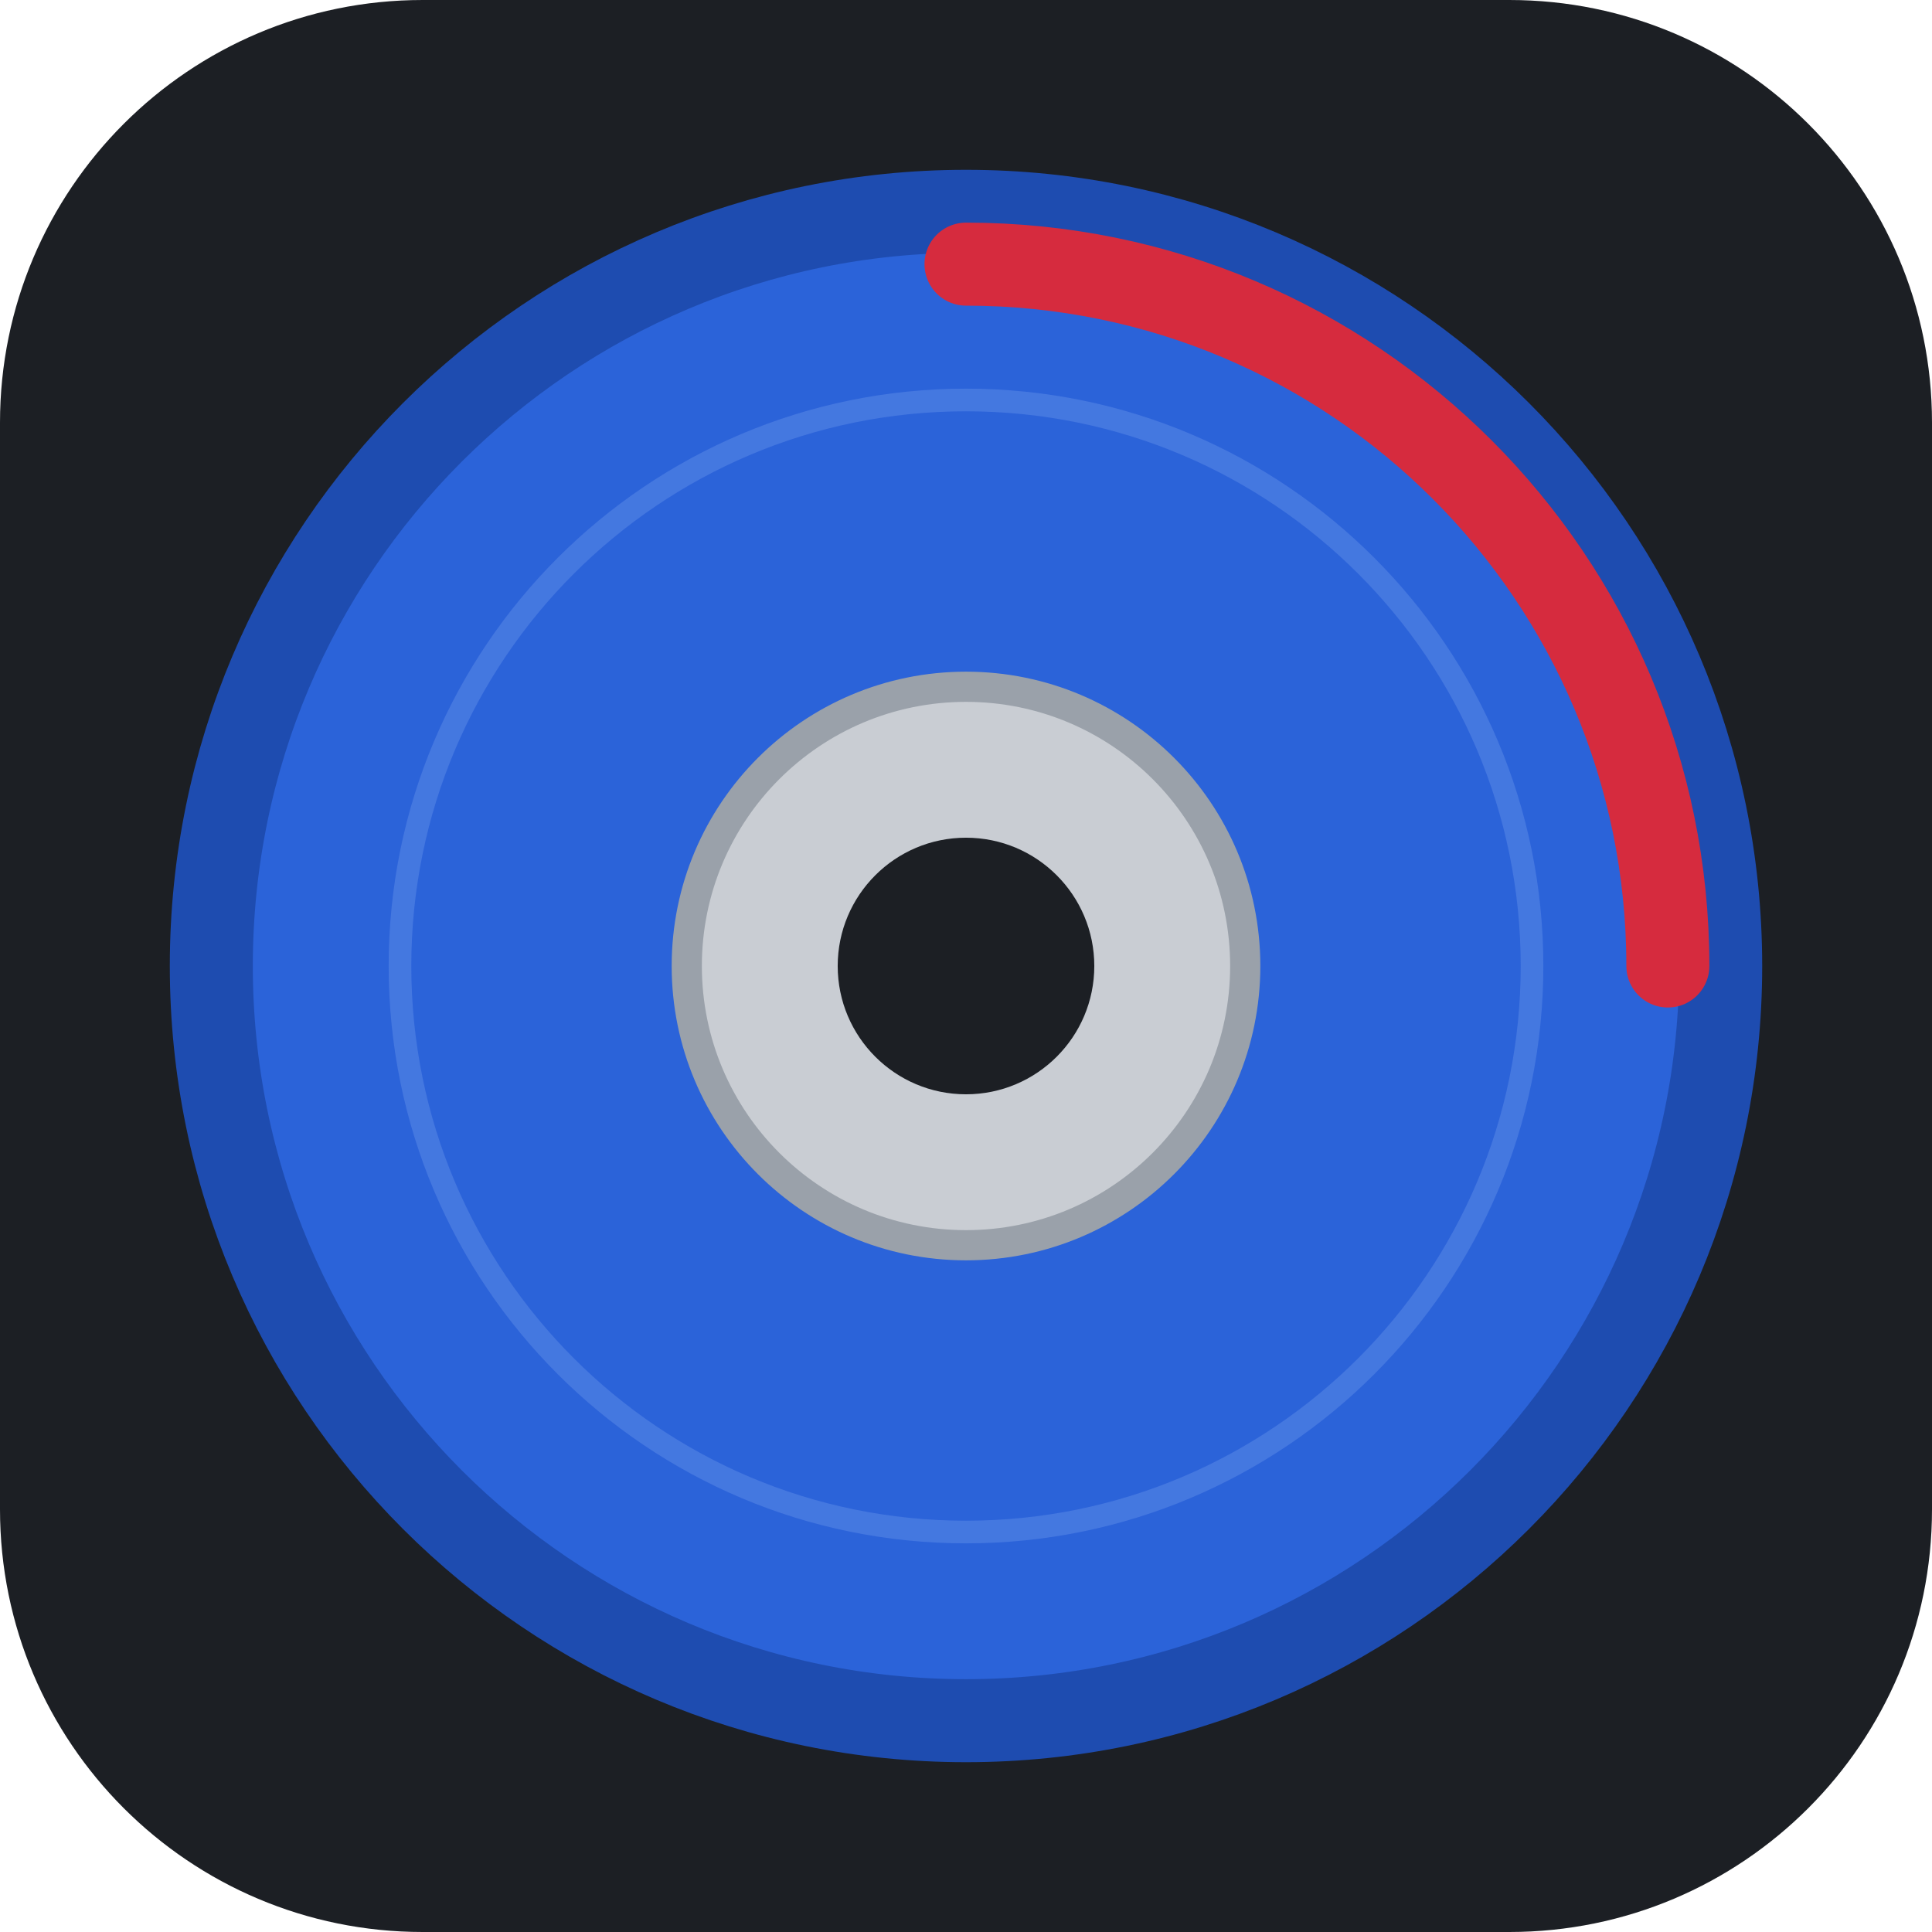
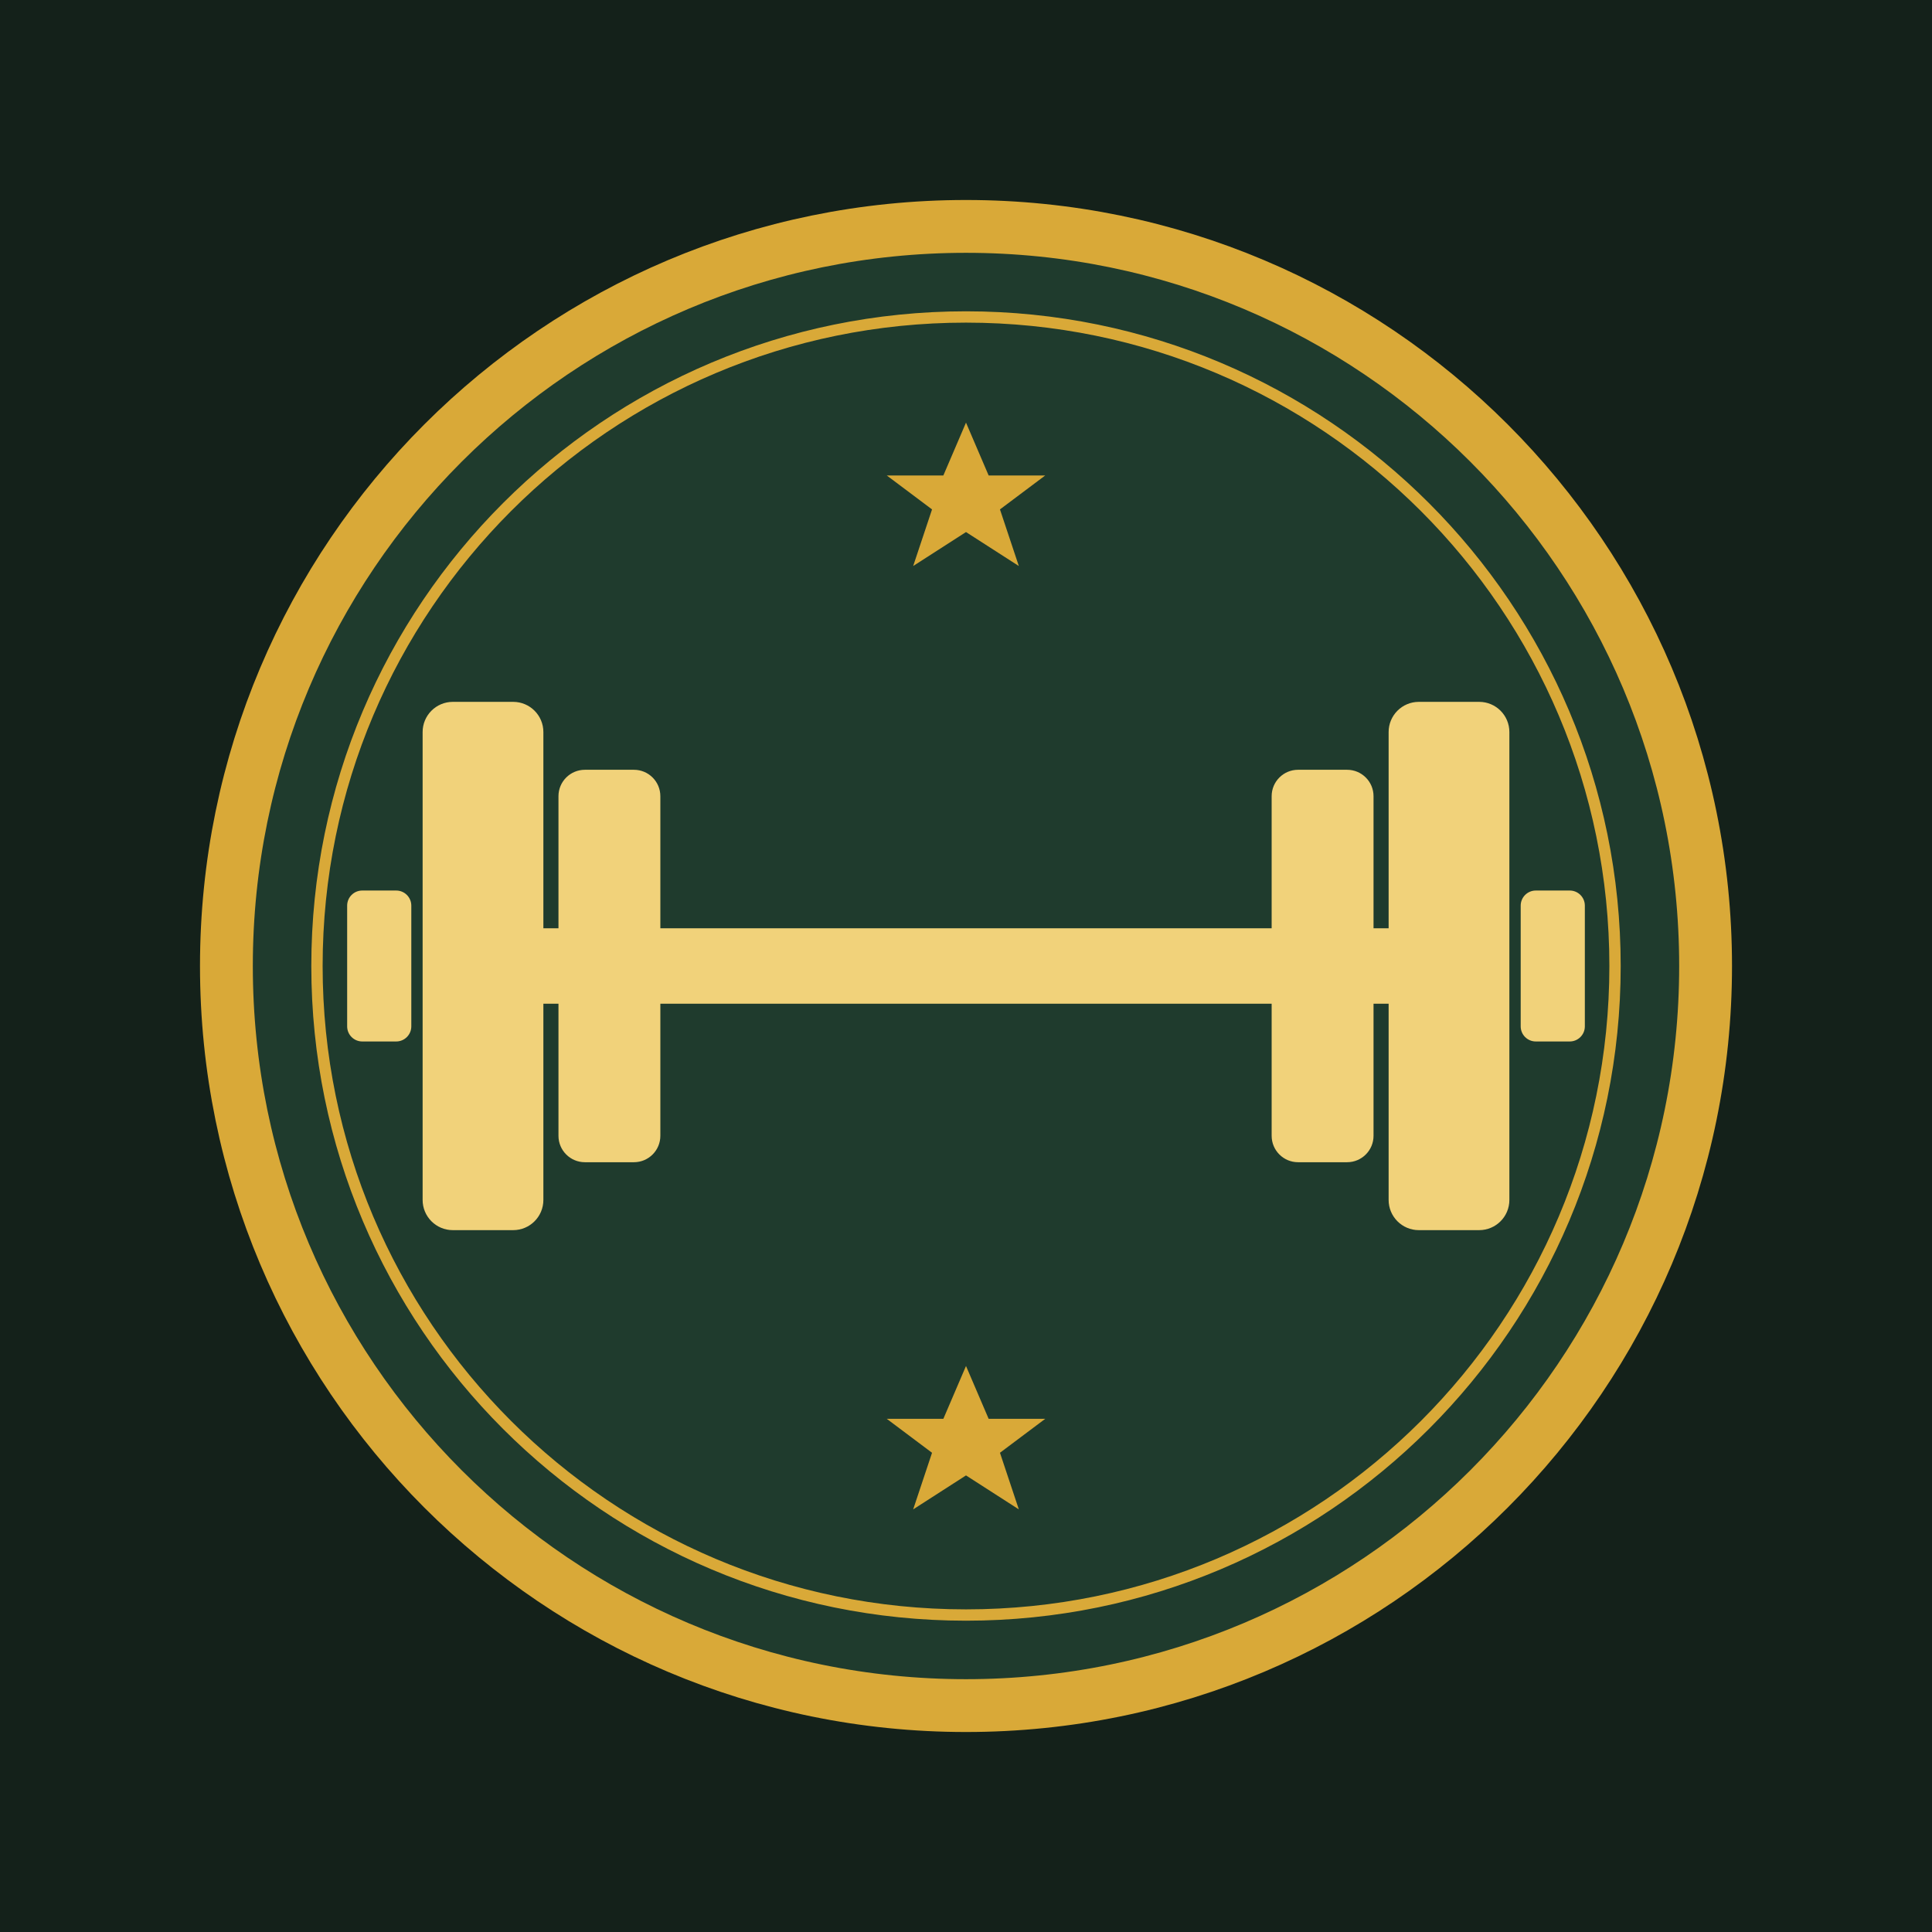
<svg xmlns="http://www.w3.org/2000/svg" viewBox="0 0 512 512">
-   <rect width="512" height="512" rx="112" fill="#1C1F24" />
-   <circle cx="256" cy="256" r="200" fill="#2B63D9" />
-   <circle cx="256" cy="256" r="200" fill="none" stroke="#1E4CB0" stroke-width="22" />
-   <circle cx="256" cy="256" r="150" fill="none" stroke="#5A88E6" stroke-width="6" opacity=".55" />
-   <circle cx="256" cy="256" r="74" fill="#C9CDD3" />
-   <circle cx="256" cy="256" r="74" fill="none" stroke="#9AA1AA" stroke-width="8" />
-   <circle cx="256" cy="256" r="34" fill="#1C1F24" />
-   <path d="M256 70 a186 186 0 0 1 186 186" fill="none" stroke="#D62B3E" stroke-width="22" stroke-linecap="round" />
+   <rect width="512" height="512" fill="#14211A" />
+   <circle cx="256" cy="256" r="196" fill="#1F3B2D" stroke="#D9A938" stroke-width="14" />
+   <circle cx="256" cy="256" r="172" fill="none" stroke="#D9A938" stroke-width="3" />
+   <g fill="#F1D27A">
+     <rect x="132" y="246" width="248" height="20" rx="5" />
+     <rect x="112" y="186" width="32" height="140" rx="8" />
+     <rect x="148" y="204" width="27" height="104" rx="7" />
+     <rect x="368" y="186" width="32" height="140" rx="8" />
+     <rect x="337" y="204" width="27" height="104" rx="7" />
+     <rect x="92" y="236" width="17" height="40" rx="4" />
+     <rect x="403" y="236" width="17" height="40" rx="4" />
+   </g>
+   <g fill="#D9A938">
+     <polygon points="256,112 262,126 277,126 265,135 270,150 256,141 242,150 247,135 235,126 250,126" />
+     <polygon points="256,362 262,376 277,376 265,385 270,400 256,391 242,400 247,385 235,376 250,376" />
+   </g>
</svg>
